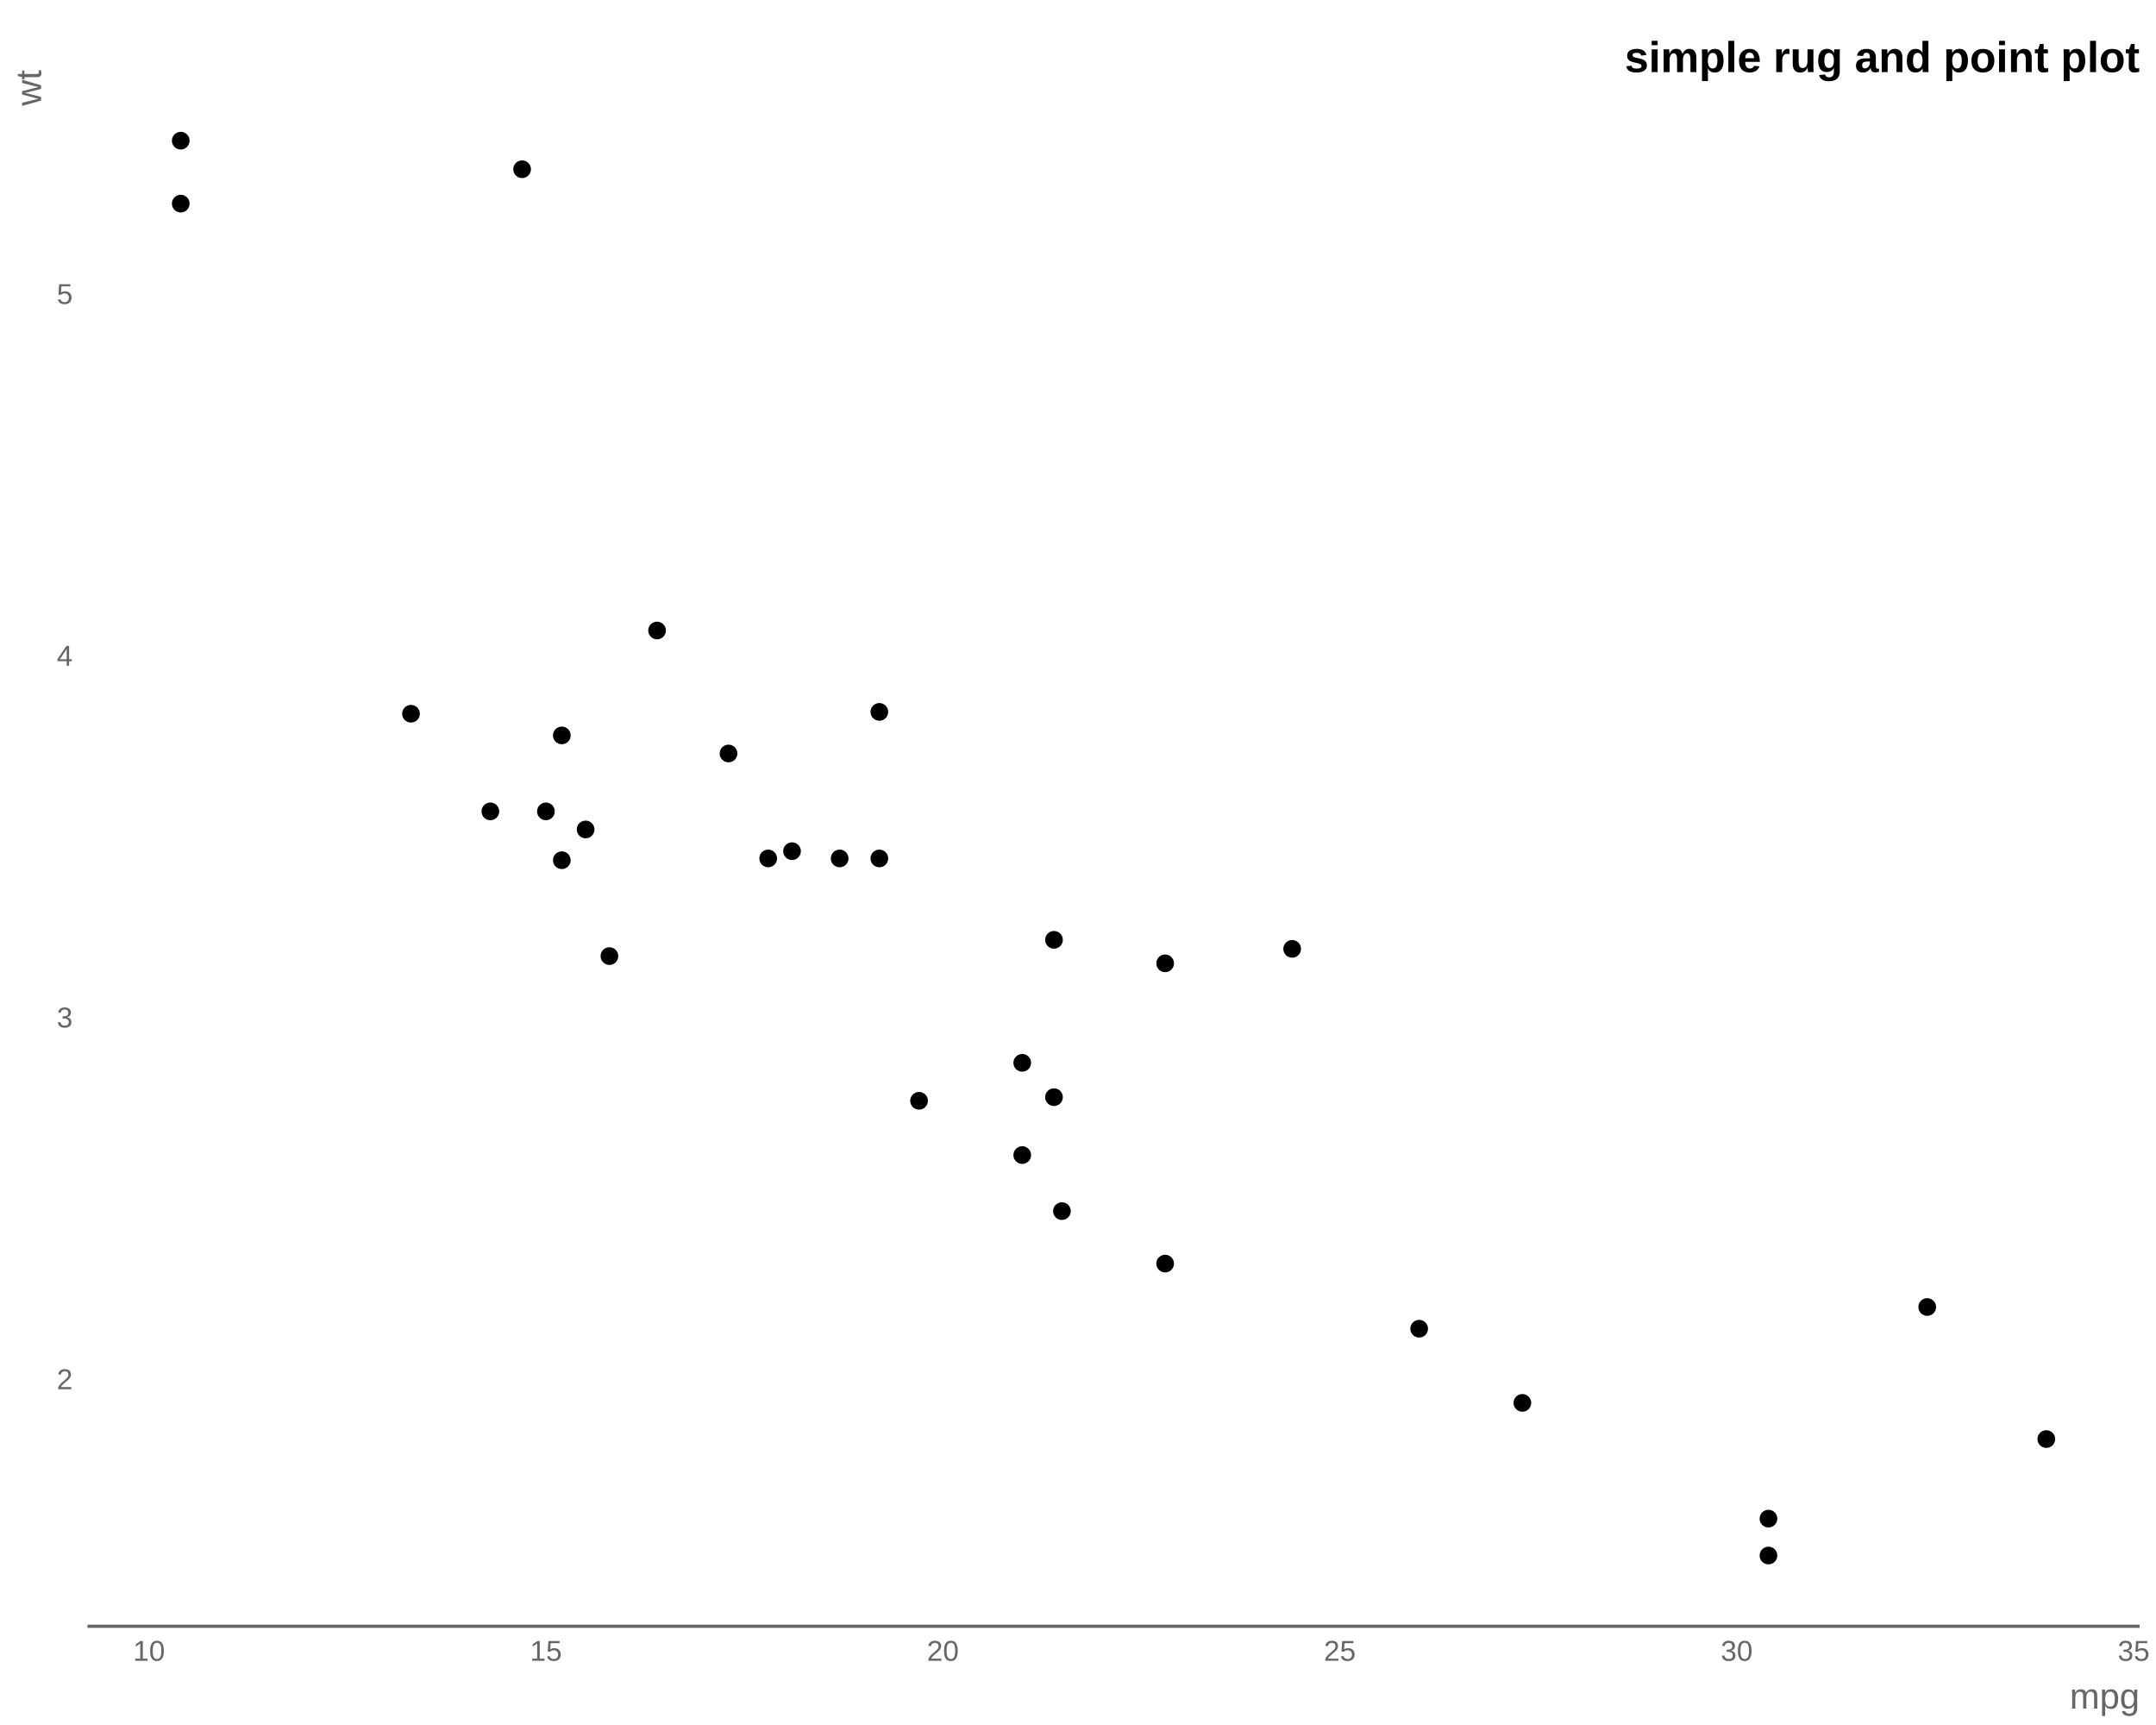
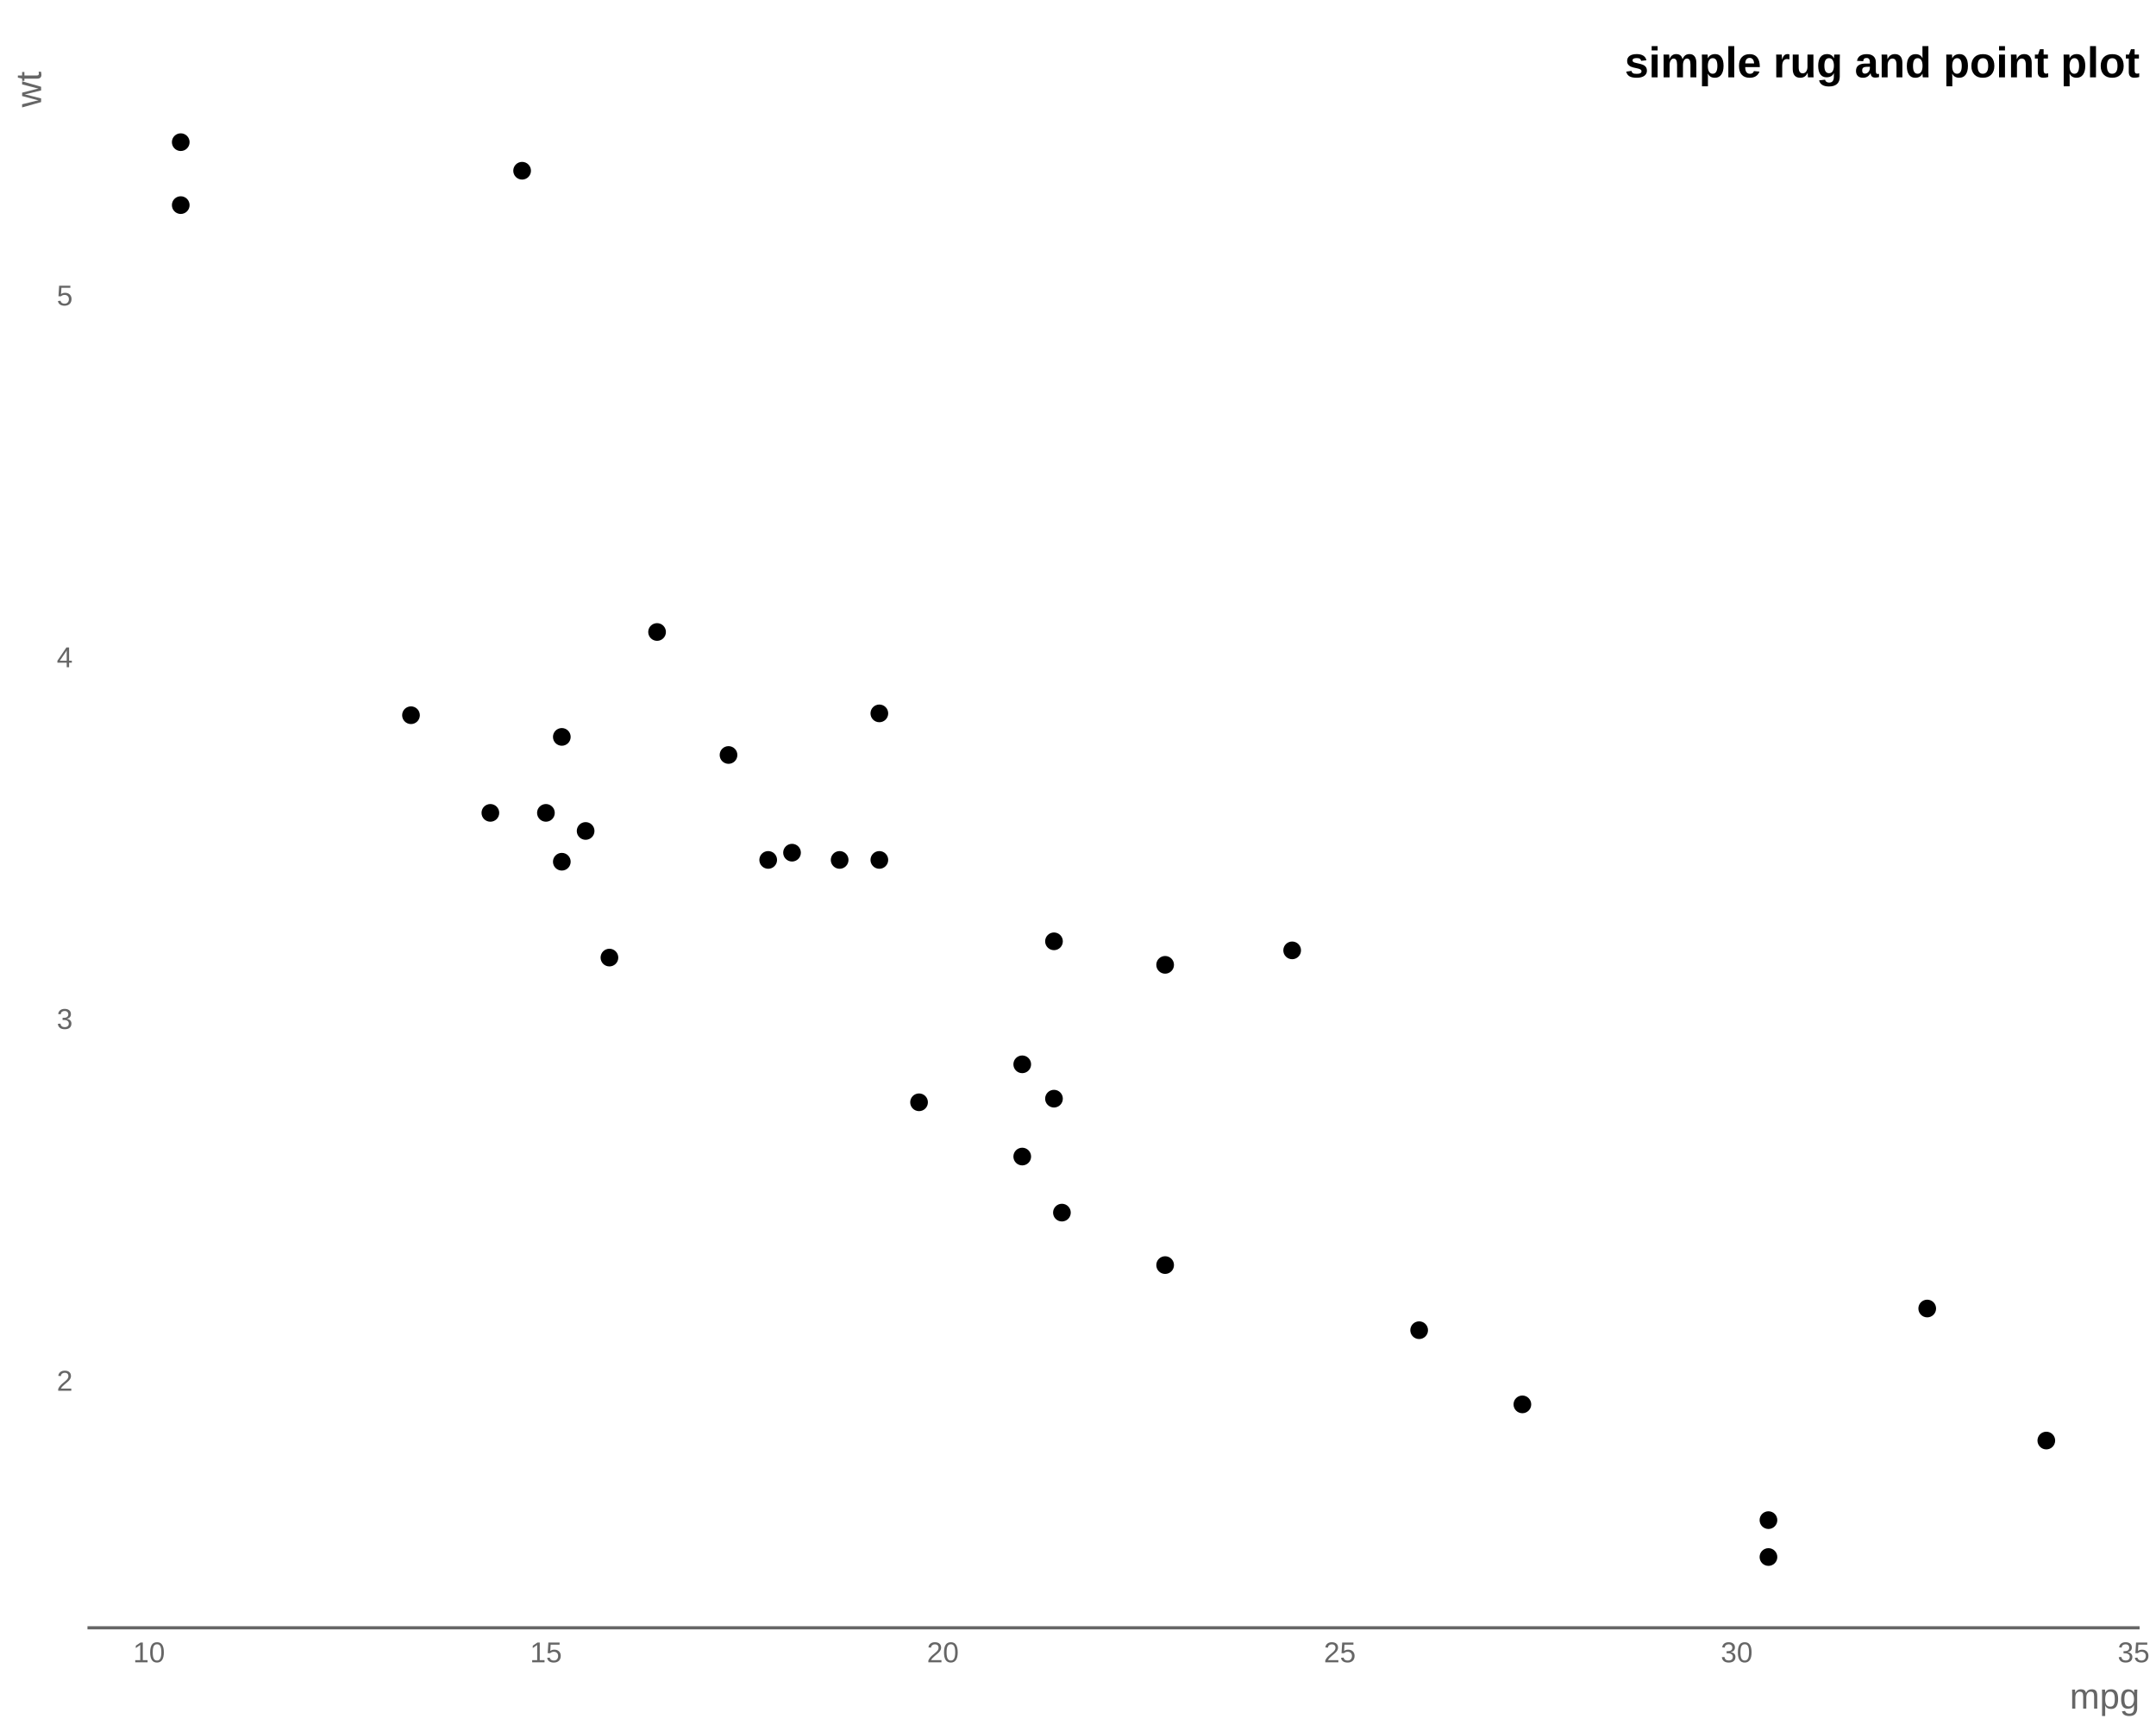
<svg xmlns="http://www.w3.org/2000/svg" viewBox="0 0 720.00 576.00">
  <defs>
    <style type="text/css">
    line, polyline, polygon, path, rect, circle {
      fill: none;
      stroke: #000000;
      stroke-linecap: round;
      stroke-linejoin: round;
      stroke-miterlimit: 10.00;
    }
  </style>
  </defs>
  <rect width="100%" height="100%" style="stroke: none; fill: #FFFFFF;" />
  <rect x="0.00" y="0.00" width="720.00" height="576.00" style="stroke-width: 1.07; stroke: #FFFFFF; fill: #FFFFFF;" />
  <defs>
-     <clipPath id="cpMjkuMjF8NzE0LjUyfDU0My4wNHwyMy4zNQ==">
-       <rect x="29.21" y="23.35" width="685.31" height="519.69" />
+     <clipPath id="cpMjkuMjF8NzE0LjUyfDU0My41NHwyMy44NQ==">
+       <rect x="29.21" y="23.85" width="685.31" height="519.69" />
    </clipPath>
  </defs>
-   <circle cx="341.38" cy="385.69" r="1.95pt" style="stroke-width: 0.71; fill: #000000;" clip-path="url(#cpMjkuMjF8NzE0LjUyfDU0My4wNHwyMy4zNQ==)" />
-   <circle cx="341.38" cy="354.89" r="1.95pt" style="stroke-width: 0.71; fill: #000000;" clip-path="url(#cpMjkuMjF8NzE0LjUyfDU0My4wNHwyMy4zNQ==)" />
-   <circle cx="389.10" cy="421.93" r="1.95pt" style="stroke-width: 0.71; fill: #000000;" clip-path="url(#cpMjkuMjF8NzE0LjUyfDU0My4wNHwyMy4zNQ==)" />
-   <circle cx="351.98" cy="313.82" r="1.95pt" style="stroke-width: 0.71; fill: #000000;" clip-path="url(#cpMjkuMjF8NzE0LjUyfDU0My4wNHwyMy4zNQ==)" />
-   <circle cx="280.40" cy="286.64" r="1.95pt" style="stroke-width: 0.71; fill: #000000;" clip-path="url(#cpMjkuMjF8NzE0LjUyfDU0My4wNHwyMy4zNQ==)" />
-   <circle cx="264.50" cy="284.22" r="1.95pt" style="stroke-width: 0.71; fill: #000000;" clip-path="url(#cpMjkuMjF8NzE0LjUyfDU0My4wNHwyMy4zNQ==)" />
-   <circle cx="163.76" cy="270.93" r="1.95pt" style="stroke-width: 0.71; fill: #000000;" clip-path="url(#cpMjkuMjF8NzE0LjUyfDU0My4wNHwyMy4zNQ==)" />
-   <circle cx="431.52" cy="316.84" r="1.95pt" style="stroke-width: 0.71; fill: #000000;" clip-path="url(#cpMjkuMjF8NzE0LjUyfDU0My4wNHwyMy4zNQ==)" />
-   <circle cx="389.10" cy="321.67" r="1.95pt" style="stroke-width: 0.71; fill: #000000;" clip-path="url(#cpMjkuMjF8NzE0LjUyfDU0My4wNHwyMy4zNQ==)" />
-   <circle cx="293.66" cy="286.64" r="1.95pt" style="stroke-width: 0.71; fill: #000000;" clip-path="url(#cpMjkuMjF8NzE0LjUyfDU0My4wNHwyMy4zNQ==)" />
-   <circle cx="256.54" cy="286.64" r="1.95pt" style="stroke-width: 0.71; fill: #000000;" clip-path="url(#cpMjkuMjF8NzE0LjUyfDU0My4wNHwyMy4zNQ==)" />
-   <circle cx="219.43" cy="210.53" r="1.95pt" style="stroke-width: 0.71; fill: #000000;" clip-path="url(#cpMjkuMjF8NzE0LjUyfDU0My4wNHwyMy4zNQ==)" />
-   <circle cx="243.29" cy="251.60" r="1.95pt" style="stroke-width: 0.71; fill: #000000;" clip-path="url(#cpMjkuMjF8NzE0LjUyfDU0My4wNHwyMy4zNQ==)" />
-   <circle cx="187.62" cy="245.56" r="1.95pt" style="stroke-width: 0.71; fill: #000000;" clip-path="url(#cpMjkuMjF8NzE0LjUyfDU0My4wNHwyMy4zNQ==)" />
-   <circle cx="60.36" cy="67.99" r="1.95pt" style="stroke-width: 0.71; fill: #000000;" clip-path="url(#cpMjkuMjF8NzE0LjUyfDU0My4wNHwyMy4zNQ==)" />
-   <circle cx="60.36" cy="46.97" r="1.95pt" style="stroke-width: 0.71; fill: #000000;" clip-path="url(#cpMjkuMjF8NzE0LjUyfDU0My4wNHwyMy4zNQ==)" />
-   <circle cx="174.36" cy="56.51" r="1.95pt" style="stroke-width: 0.71; fill: #000000;" clip-path="url(#cpMjkuMjF8NzE0LjUyfDU0My4wNHwyMy4zNQ==)" />
-   <circle cx="643.60" cy="436.43" r="1.95pt" style="stroke-width: 0.71; fill: #000000;" clip-path="url(#cpMjkuMjF8NzE0LjUyfDU0My4wNHwyMy4zNQ==)" />
-   <circle cx="590.58" cy="507.09" r="1.95pt" style="stroke-width: 0.71; fill: #000000;" clip-path="url(#cpMjkuMjF8NzE0LjUyfDU0My4wNHwyMy4zNQ==)" />
-   <circle cx="683.37" cy="480.52" r="1.95pt" style="stroke-width: 0.71; fill: #000000;" clip-path="url(#cpMjkuMjF8NzE0LjUyfDU0My4wNHwyMy4zNQ==)" />
-   <circle cx="354.63" cy="404.41" r="1.95pt" style="stroke-width: 0.71; fill: #000000;" clip-path="url(#cpMjkuMjF8NzE0LjUyfDU0My4wNHwyMy4zNQ==)" />
-   <circle cx="195.57" cy="276.97" r="1.95pt" style="stroke-width: 0.71; fill: #000000;" clip-path="url(#cpMjkuMjF8NzE0LjUyfDU0My4wNHwyMy4zNQ==)" />
-   <circle cx="187.62" cy="287.24" r="1.95pt" style="stroke-width: 0.71; fill: #000000;" clip-path="url(#cpMjkuMjF8NzE0LjUyfDU0My4wNHwyMy4zNQ==)" />
-   <circle cx="137.25" cy="238.32" r="1.95pt" style="stroke-width: 0.71; fill: #000000;" clip-path="url(#cpMjkuMjF8NzE0LjUyfDU0My4wNHwyMy4zNQ==)" />
-   <circle cx="293.66" cy="237.71" r="1.95pt" style="stroke-width: 0.71; fill: #000000;" clip-path="url(#cpMjkuMjF8NzE0LjUyfDU0My4wNHwyMy4zNQ==)" />
-   <circle cx="508.40" cy="468.44" r="1.95pt" style="stroke-width: 0.71; fill: #000000;" clip-path="url(#cpMjkuMjF8NzE0LjUyfDU0My4wNHwyMy4zNQ==)" />
-   <circle cx="473.93" cy="443.67" r="1.95pt" style="stroke-width: 0.71; fill: #000000;" clip-path="url(#cpMjkuMjF8NzE0LjUyfDU0My4wNHwyMy4zNQ==)" />
-   <circle cx="590.58" cy="519.41" r="1.95pt" style="stroke-width: 0.71; fill: #000000;" clip-path="url(#cpMjkuMjF8NzE0LjUyfDU0My4wNHwyMy4zNQ==)" />
-   <circle cx="203.52" cy="319.25" r="1.95pt" style="stroke-width: 0.71; fill: #000000;" clip-path="url(#cpMjkuMjF8NzE0LjUyfDU0My4wNHwyMy4zNQ==)" />
-   <circle cx="306.92" cy="367.57" r="1.95pt" style="stroke-width: 0.71; fill: #000000;" clip-path="url(#cpMjkuMjF8NzE0LjUyfDU0My4wNHwyMy4zNQ==)" />
-   <circle cx="182.31" cy="270.93" r="1.95pt" style="stroke-width: 0.71; fill: #000000;" clip-path="url(#cpMjkuMjF8NzE0LjUyfDU0My4wNHwyMy4zNQ==)" />
-   <circle cx="351.98" cy="366.36" r="1.95pt" style="stroke-width: 0.71; fill: #000000;" clip-path="url(#cpMjkuMjF8NzE0LjUyfDU0My4wNHwyMy4zNQ==)" />
+   <circle cx="341.38" cy="386.19" r="1.95pt" style="stroke-width: 0.71; fill: #000000;" clip-path="url(#cpMjkuMjF8NzE0LjUyfDU0My41NHwyMy44NQ==)" />
+   <circle cx="341.38" cy="355.39" r="1.95pt" style="stroke-width: 0.71; fill: #000000;" clip-path="url(#cpMjkuMjF8NzE0LjUyfDU0My41NHwyMy44NQ==)" />
+   <circle cx="389.10" cy="422.43" r="1.95pt" style="stroke-width: 0.71; fill: #000000;" clip-path="url(#cpMjkuMjF8NzE0LjUyfDU0My41NHwyMy44NQ==)" />
+   <circle cx="351.98" cy="314.32" r="1.95pt" style="stroke-width: 0.71; fill: #000000;" clip-path="url(#cpMjkuMjF8NzE0LjUyfDU0My41NHwyMy44NQ==)" />
+   <circle cx="280.40" cy="287.14" r="1.95pt" style="stroke-width: 0.71; fill: #000000;" clip-path="url(#cpMjkuMjF8NzE0LjUyfDU0My41NHwyMy44NQ==)" />
+   <circle cx="264.50" cy="284.72" r="1.95pt" style="stroke-width: 0.71; fill: #000000;" clip-path="url(#cpMjkuMjF8NzE0LjUyfDU0My41NHwyMy44NQ==)" />
+   <circle cx="163.76" cy="271.43" r="1.95pt" style="stroke-width: 0.71; fill: #000000;" clip-path="url(#cpMjkuMjF8NzE0LjUyfDU0My41NHwyMy44NQ==)" />
+   <circle cx="431.52" cy="317.34" r="1.95pt" style="stroke-width: 0.71; fill: #000000;" clip-path="url(#cpMjkuMjF8NzE0LjUyfDU0My41NHwyMy44NQ==)" />
+   <circle cx="389.10" cy="322.17" r="1.95pt" style="stroke-width: 0.71; fill: #000000;" clip-path="url(#cpMjkuMjF8NzE0LjUyfDU0My41NHwyMy44NQ==)" />
+   <circle cx="293.66" cy="287.14" r="1.95pt" style="stroke-width: 0.71; fill: #000000;" clip-path="url(#cpMjkuMjF8NzE0LjUyfDU0My41NHwyMy44NQ==)" />
+   <circle cx="256.54" cy="287.14" r="1.95pt" style="stroke-width: 0.71; fill: #000000;" clip-path="url(#cpMjkuMjF8NzE0LjUyfDU0My41NHwyMy44NQ==)" />
+   <circle cx="219.43" cy="211.03" r="1.95pt" style="stroke-width: 0.71; fill: #000000;" clip-path="url(#cpMjkuMjF8NzE0LjUyfDU0My41NHwyMy44NQ==)" />
+   <circle cx="243.29" cy="252.10" r="1.95pt" style="stroke-width: 0.71; fill: #000000;" clip-path="url(#cpMjkuMjF8NzE0LjUyfDU0My41NHwyMy44NQ==)" />
+   <circle cx="187.62" cy="246.06" r="1.95pt" style="stroke-width: 0.71; fill: #000000;" clip-path="url(#cpMjkuMjF8NzE0LjUyfDU0My41NHwyMy44NQ==)" />
+   <circle cx="60.36" cy="68.49" r="1.95pt" style="stroke-width: 0.71; fill: #000000;" clip-path="url(#cpMjkuMjF8NzE0LjUyfDU0My41NHwyMy44NQ==)" />
+   <circle cx="60.36" cy="47.47" r="1.95pt" style="stroke-width: 0.71; fill: #000000;" clip-path="url(#cpMjkuMjF8NzE0LjUyfDU0My41NHwyMy44NQ==)" />
+   <circle cx="174.36" cy="57.01" r="1.95pt" style="stroke-width: 0.71; fill: #000000;" clip-path="url(#cpMjkuMjF8NzE0LjUyfDU0My41NHwyMy44NQ==)" />
+   <circle cx="643.60" cy="436.93" r="1.95pt" style="stroke-width: 0.71; fill: #000000;" clip-path="url(#cpMjkuMjF8NzE0LjUyfDU0My41NHwyMy44NQ==)" />
+   <circle cx="590.58" cy="507.59" r="1.95pt" style="stroke-width: 0.71; fill: #000000;" clip-path="url(#cpMjkuMjF8NzE0LjUyfDU0My41NHwyMy44NQ==)" />
+   <circle cx="683.37" cy="481.02" r="1.95pt" style="stroke-width: 0.71; fill: #000000;" clip-path="url(#cpMjkuMjF8NzE0LjUyfDU0My41NHwyMy44NQ==)" />
+   <circle cx="354.63" cy="404.91" r="1.95pt" style="stroke-width: 0.71; fill: #000000;" clip-path="url(#cpMjkuMjF8NzE0LjUyfDU0My41NHwyMy44NQ==)" />
+   <circle cx="195.57" cy="277.47" r="1.95pt" style="stroke-width: 0.71; fill: #000000;" clip-path="url(#cpMjkuMjF8NzE0LjUyfDU0My41NHwyMy44NQ==)" />
+   <circle cx="187.62" cy="287.74" r="1.95pt" style="stroke-width: 0.71; fill: #000000;" clip-path="url(#cpMjkuMjF8NzE0LjUyfDU0My41NHwyMy44NQ==)" />
+   <circle cx="137.25" cy="238.82" r="1.95pt" style="stroke-width: 0.71; fill: #000000;" clip-path="url(#cpMjkuMjF8NzE0LjUyfDU0My41NHwyMy44NQ==)" />
+   <circle cx="293.66" cy="238.21" r="1.95pt" style="stroke-width: 0.71; fill: #000000;" clip-path="url(#cpMjkuMjF8NzE0LjUyfDU0My41NHwyMy44NQ==)" />
+   <circle cx="508.40" cy="468.94" r="1.95pt" style="stroke-width: 0.71; fill: #000000;" clip-path="url(#cpMjkuMjF8NzE0LjUyfDU0My41NHwyMy44NQ==)" />
+   <circle cx="473.93" cy="444.17" r="1.95pt" style="stroke-width: 0.71; fill: #000000;" clip-path="url(#cpMjkuMjF8NzE0LjUyfDU0My41NHwyMy44NQ==)" />
+   <circle cx="590.58" cy="519.91" r="1.95pt" style="stroke-width: 0.71; fill: #000000;" clip-path="url(#cpMjkuMjF8NzE0LjUyfDU0My41NHwyMy44NQ==)" />
+   <circle cx="203.52" cy="319.75" r="1.95pt" style="stroke-width: 0.71; fill: #000000;" clip-path="url(#cpMjkuMjF8NzE0LjUyfDU0My41NHwyMy44NQ==)" />
+   <circle cx="306.92" cy="368.07" r="1.95pt" style="stroke-width: 0.71; fill: #000000;" clip-path="url(#cpMjkuMjF8NzE0LjUyfDU0My41NHwyMy44NQ==)" />
+   <circle cx="182.31" cy="271.43" r="1.95pt" style="stroke-width: 0.71; fill: #000000;" clip-path="url(#cpMjkuMjF8NzE0LjUyfDU0My41NHwyMy44NQ==)" />
+   <circle cx="351.98" cy="366.86" r="1.95pt" style="stroke-width: 0.71; fill: #000000;" clip-path="url(#cpMjkuMjF8NzE0LjUyfDU0My41NHwyMy44NQ==)" />
  <defs>
    <clipPath id="cpMC4wMHw3MjAuMDB8NTc2LjAwfDAuMDA=">
      <rect x="0.00" y="0.00" width="720.00" height="576.00" />
    </clipPath>
  </defs>
-   <polyline points="29.21,543.04 29.21,23.35 " style="stroke-width: 1.07; stroke: #FFFFFF; stroke-linecap: butt;" clip-path="url(#cpMC4wMHw3MjAuMDB8NTc2LjAwfDAuMDA=)" />
+   <polyline points="29.21,543.54 29.21,23.85 " style="stroke-width: 1.07; stroke: #FFFFFF; stroke-linecap: butt;" clip-path="url(#cpMC4wMHw3MjAuMDB8NTc2LjAwfDAuMDA=)" />
  <g clip-path="url(#cpMC4wMHw3MjAuMDB8NTc2LjAwfDAuMDA=)">
-     <text x="18.95" y="463.88" style="font-size: 9.60px; fill: #666666; font-family: Liberation Sans;" textLength="5.33px" lengthAdjust="spacingAndGlyphs">2</text>
+     <text x="18.95" y="464.38" style="font-size: 9.60px; fill: #666666; font-family: Liberation Sans;" textLength="5.33px" lengthAdjust="spacingAndGlyphs">2</text>
  </g>
  <g clip-path="url(#cpMC4wMHw3MjAuMDB8NTc2LjAwfDAuMDA=)">
-     <text x="18.95" y="343.08" style="font-size: 9.60px; fill: #666666; font-family: Liberation Sans;" textLength="5.33px" lengthAdjust="spacingAndGlyphs">3</text>
+     <text x="18.95" y="343.58" style="font-size: 9.60px; fill: #666666; font-family: Liberation Sans;" textLength="5.33px" lengthAdjust="spacingAndGlyphs">3</text>
  </g>
  <g clip-path="url(#cpMC4wMHw3MjAuMDB8NTc2LjAwfDAuMDA=)">
-     <text x="18.95" y="222.29" style="font-size: 9.60px; fill: #666666; font-family: Liberation Sans;" textLength="5.33px" lengthAdjust="spacingAndGlyphs">4</text>
+     <text x="18.95" y="222.79" style="font-size: 9.60px; fill: #666666; font-family: Liberation Sans;" textLength="5.33px" lengthAdjust="spacingAndGlyphs">4</text>
  </g>
  <g clip-path="url(#cpMC4wMHw3MjAuMDB8NTc2LjAwfDAuMDA=)">
-     <text x="18.95" y="101.49" style="font-size: 9.60px; fill: #666666; font-family: Liberation Sans;" textLength="5.33px" lengthAdjust="spacingAndGlyphs">5</text>
+     <text x="18.95" y="101.99" style="font-size: 9.60px; fill: #666666; font-family: Liberation Sans;" textLength="5.33px" lengthAdjust="spacingAndGlyphs">5</text>
  </g>
-   <polyline points="29.21,543.04 714.52,543.04 " style="stroke-width: 1.07; stroke: #666666; stroke-linecap: butt;" clip-path="url(#cpMC4wMHw3MjAuMDB8NTc2LjAwfDAuMDA=)" />
+   <polyline points="29.21,543.54 714.52,543.54 " style="stroke-width: 1.07; stroke: #666666; stroke-linecap: butt;" clip-path="url(#cpMC4wMHw3MjAuMDB8NTc2LjAwfDAuMDA=)" />
  <g clip-path="url(#cpMC4wMHw3MjAuMDB8NTc2LjAwfDAuMDA=)">
-     <text x="44.43" y="554.56" style="font-size: 9.60px; fill: #666666; font-family: Liberation Sans;" textLength="10.66px" lengthAdjust="spacingAndGlyphs">10</text>
+     <text x="44.43" y="555.06" style="font-size: 9.60px; fill: #666666; font-family: Liberation Sans;" textLength="10.66px" lengthAdjust="spacingAndGlyphs">10</text>
  </g>
  <g clip-path="url(#cpMC4wMHw3MjAuMDB8NTc2LjAwfDAuMDA=)">
-     <text x="176.99" y="554.56" style="font-size: 9.60px; fill: #666666; font-family: Liberation Sans;" textLength="10.66px" lengthAdjust="spacingAndGlyphs">15</text>
+     <text x="176.99" y="555.06" style="font-size: 9.60px; fill: #666666; font-family: Liberation Sans;" textLength="10.66px" lengthAdjust="spacingAndGlyphs">15</text>
  </g>
  <g clip-path="url(#cpMC4wMHw3MjAuMDB8NTc2LjAwfDAuMDA=)">
-     <text x="309.54" y="554.56" style="font-size: 9.60px; fill: #666666; font-family: Liberation Sans;" textLength="10.66px" lengthAdjust="spacingAndGlyphs">20</text>
+     <text x="309.54" y="555.06" style="font-size: 9.60px; fill: #666666; font-family: Liberation Sans;" textLength="10.66px" lengthAdjust="spacingAndGlyphs">20</text>
  </g>
  <g clip-path="url(#cpMC4wMHw3MjAuMDB8NTc2LjAwfDAuMDA=)">
-     <text x="442.09" y="554.56" style="font-size: 9.60px; fill: #666666; font-family: Liberation Sans;" textLength="10.66px" lengthAdjust="spacingAndGlyphs">25</text>
+     <text x="442.09" y="555.06" style="font-size: 9.60px; fill: #666666; font-family: Liberation Sans;" textLength="10.66px" lengthAdjust="spacingAndGlyphs">25</text>
  </g>
  <g clip-path="url(#cpMC4wMHw3MjAuMDB8NTc2LjAwfDAuMDA=)">
-     <text x="574.65" y="554.56" style="font-size: 9.60px; fill: #666666; font-family: Liberation Sans;" textLength="10.66px" lengthAdjust="spacingAndGlyphs">30</text>
+     <text x="574.65" y="555.06" style="font-size: 9.60px; fill: #666666; font-family: Liberation Sans;" textLength="10.66px" lengthAdjust="spacingAndGlyphs">30</text>
  </g>
  <g clip-path="url(#cpMC4wMHw3MjAuMDB8NTc2LjAwfDAuMDA=)">
-     <text x="707.20" y="554.56" style="font-size: 9.60px; fill: #666666; font-family: Liberation Sans;" textLength="10.66px" lengthAdjust="spacingAndGlyphs">35</text>
+     <text x="707.20" y="555.06" style="font-size: 9.60px; fill: #666666; font-family: Liberation Sans;" textLength="10.66px" lengthAdjust="spacingAndGlyphs">35</text>
  </g>
  <g clip-path="url(#cpMC4wMHw3MjAuMDB8NTc2LjAwfDAuMDA=)">
    <text x="691.18" y="570.52" style="font-size: 12.00px; fill: #666666; font-family: Liberation Sans;" textLength="23.34px" lengthAdjust="spacingAndGlyphs">mpg</text>
  </g>
  <g clip-path="url(#cpMC4wMHw3MjAuMDB8NTc2LjAwfDAuMDA=)">
-     <text transform="translate(13.73,35.35) rotate(-90)" style="font-size: 12.00px; fill: #666666; font-family: Liberation Sans;" textLength="12.00px" lengthAdjust="spacingAndGlyphs">wt</text>
+     <text transform="translate(13.73,35.85) rotate(-90)" style="font-size: 12.00px; fill: #666666; font-family: Liberation Sans;" textLength="12.00px" lengthAdjust="spacingAndGlyphs">wt</text>
  </g>
  <g clip-path="url(#cpMC4wMHw3MjAuMDB8NTc2LjAwfDAuMDA=)">
-     <text x="542.57" y="24.08" style="font-size: 14.40px; font-weight: bold; font-family: Liberation Sans;" textLength="171.95px" lengthAdjust="spacingAndGlyphs">simple rug and point plot</text>
+     <text x="542.57" y="25.83" style="font-size: 14.40px; font-weight: bold; font-family: Liberation Sans;" textLength="171.95px" lengthAdjust="spacingAndGlyphs">simple rug and point plot</text>
  </g>
</svg>
